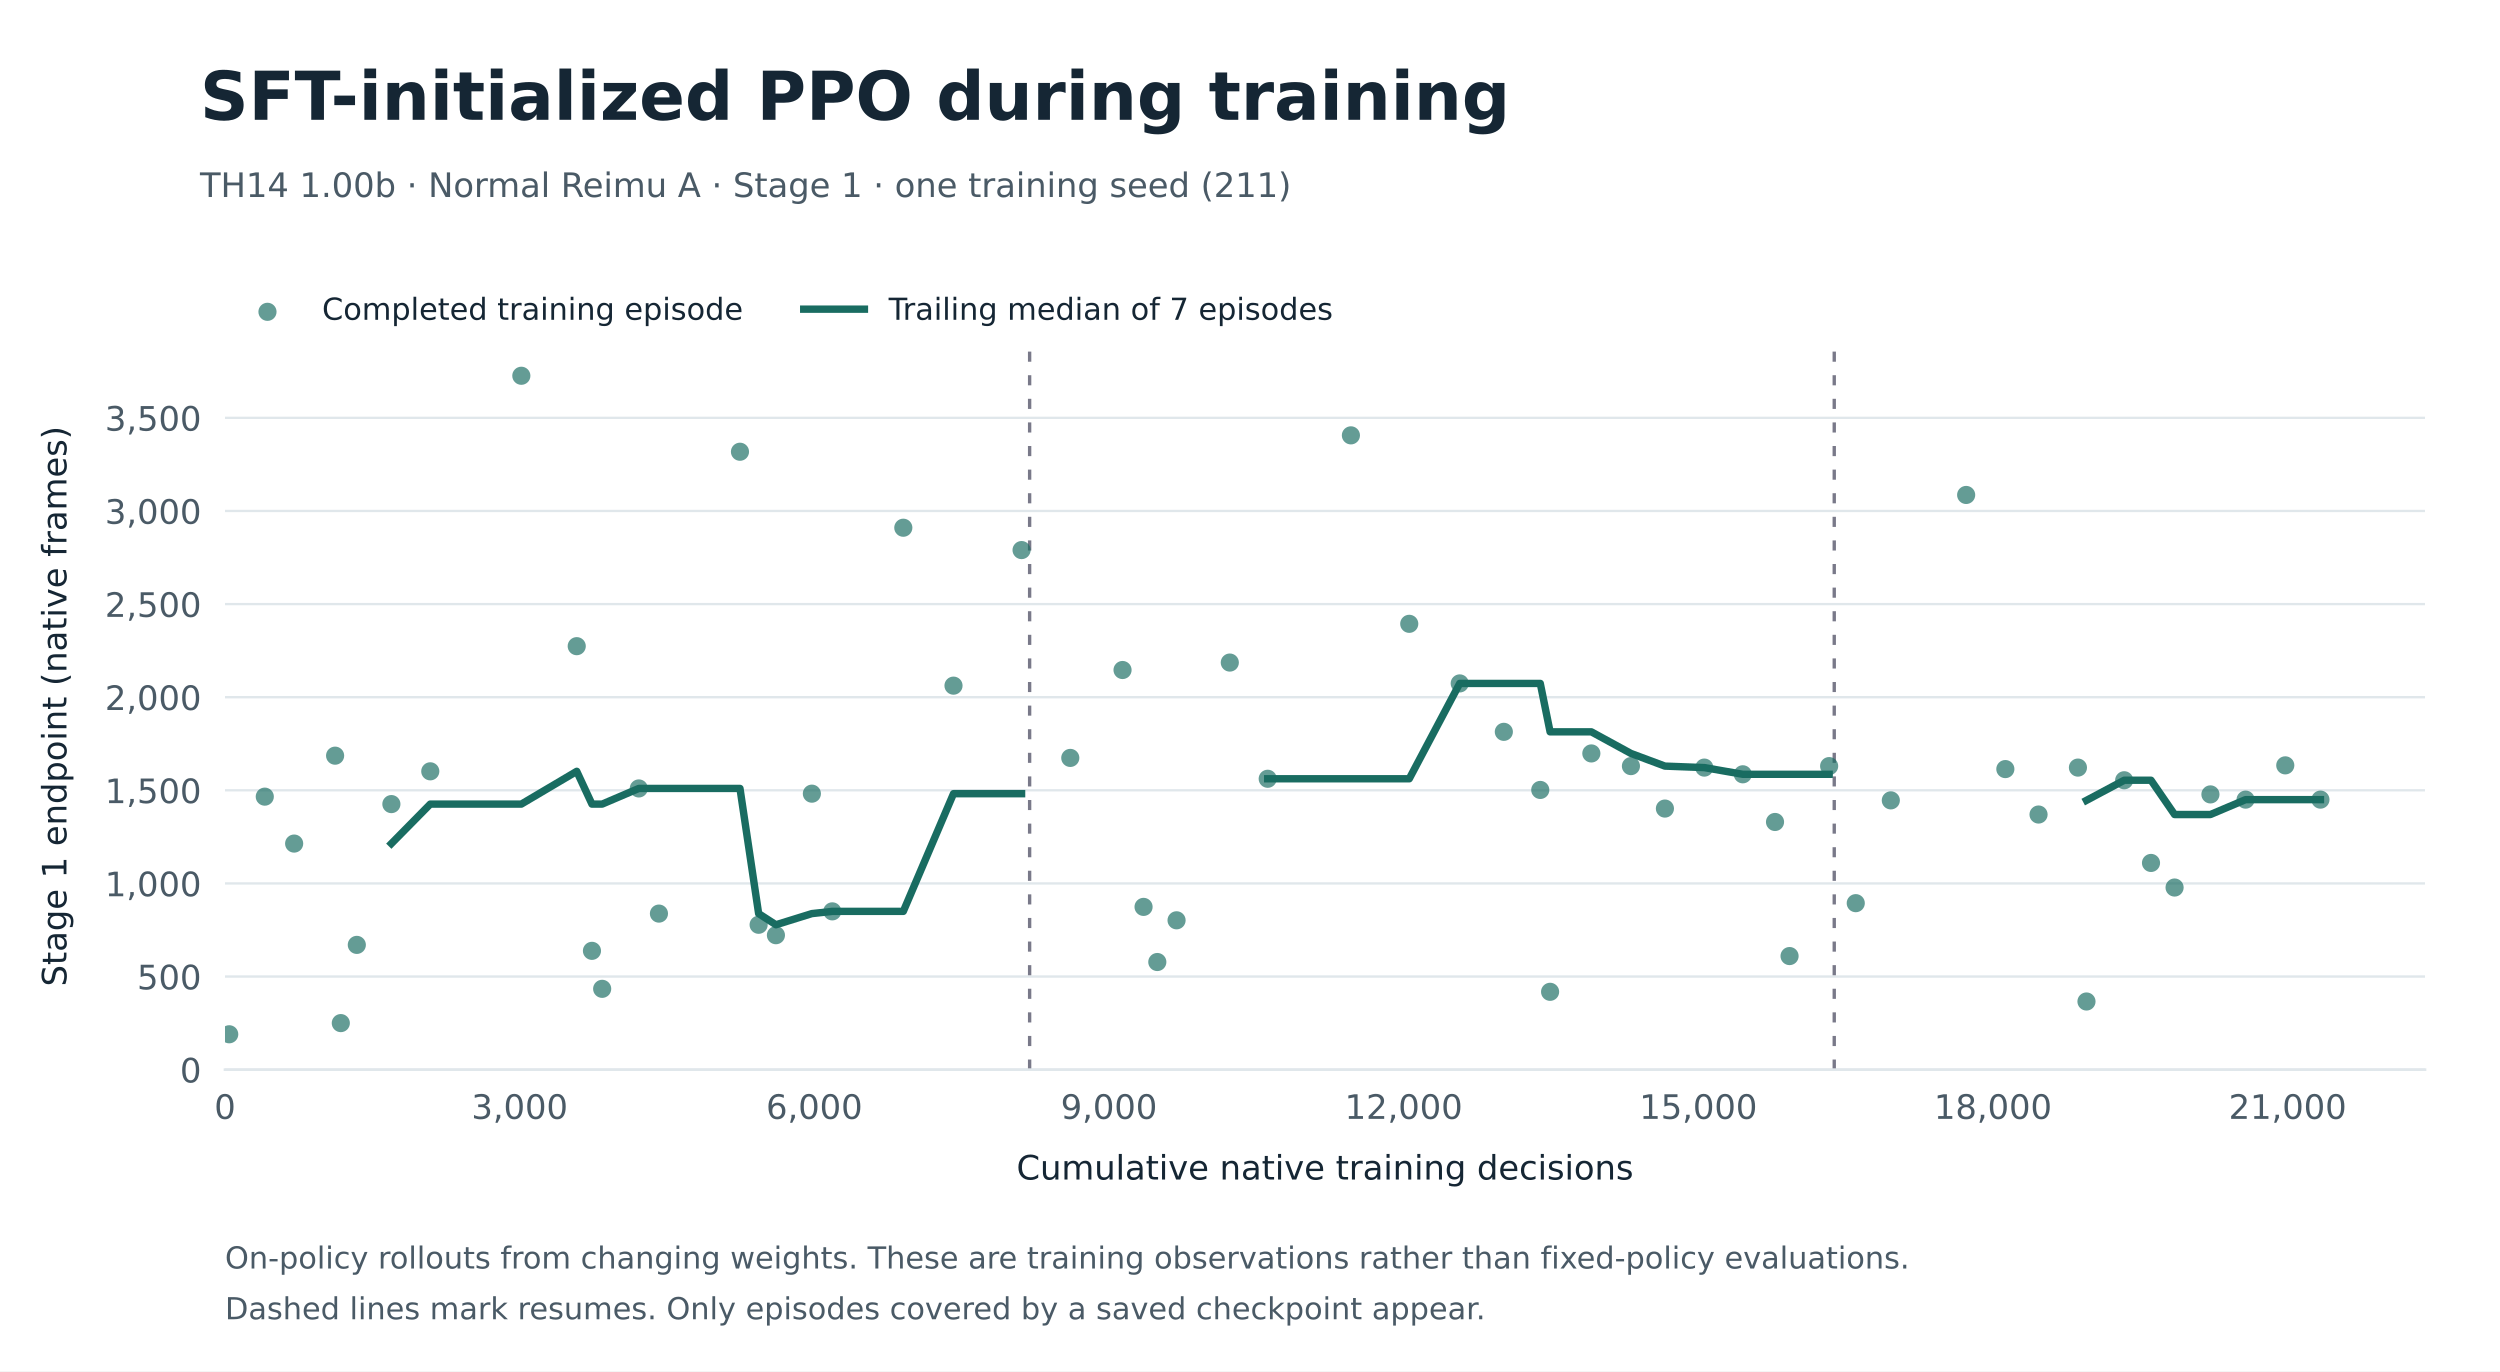
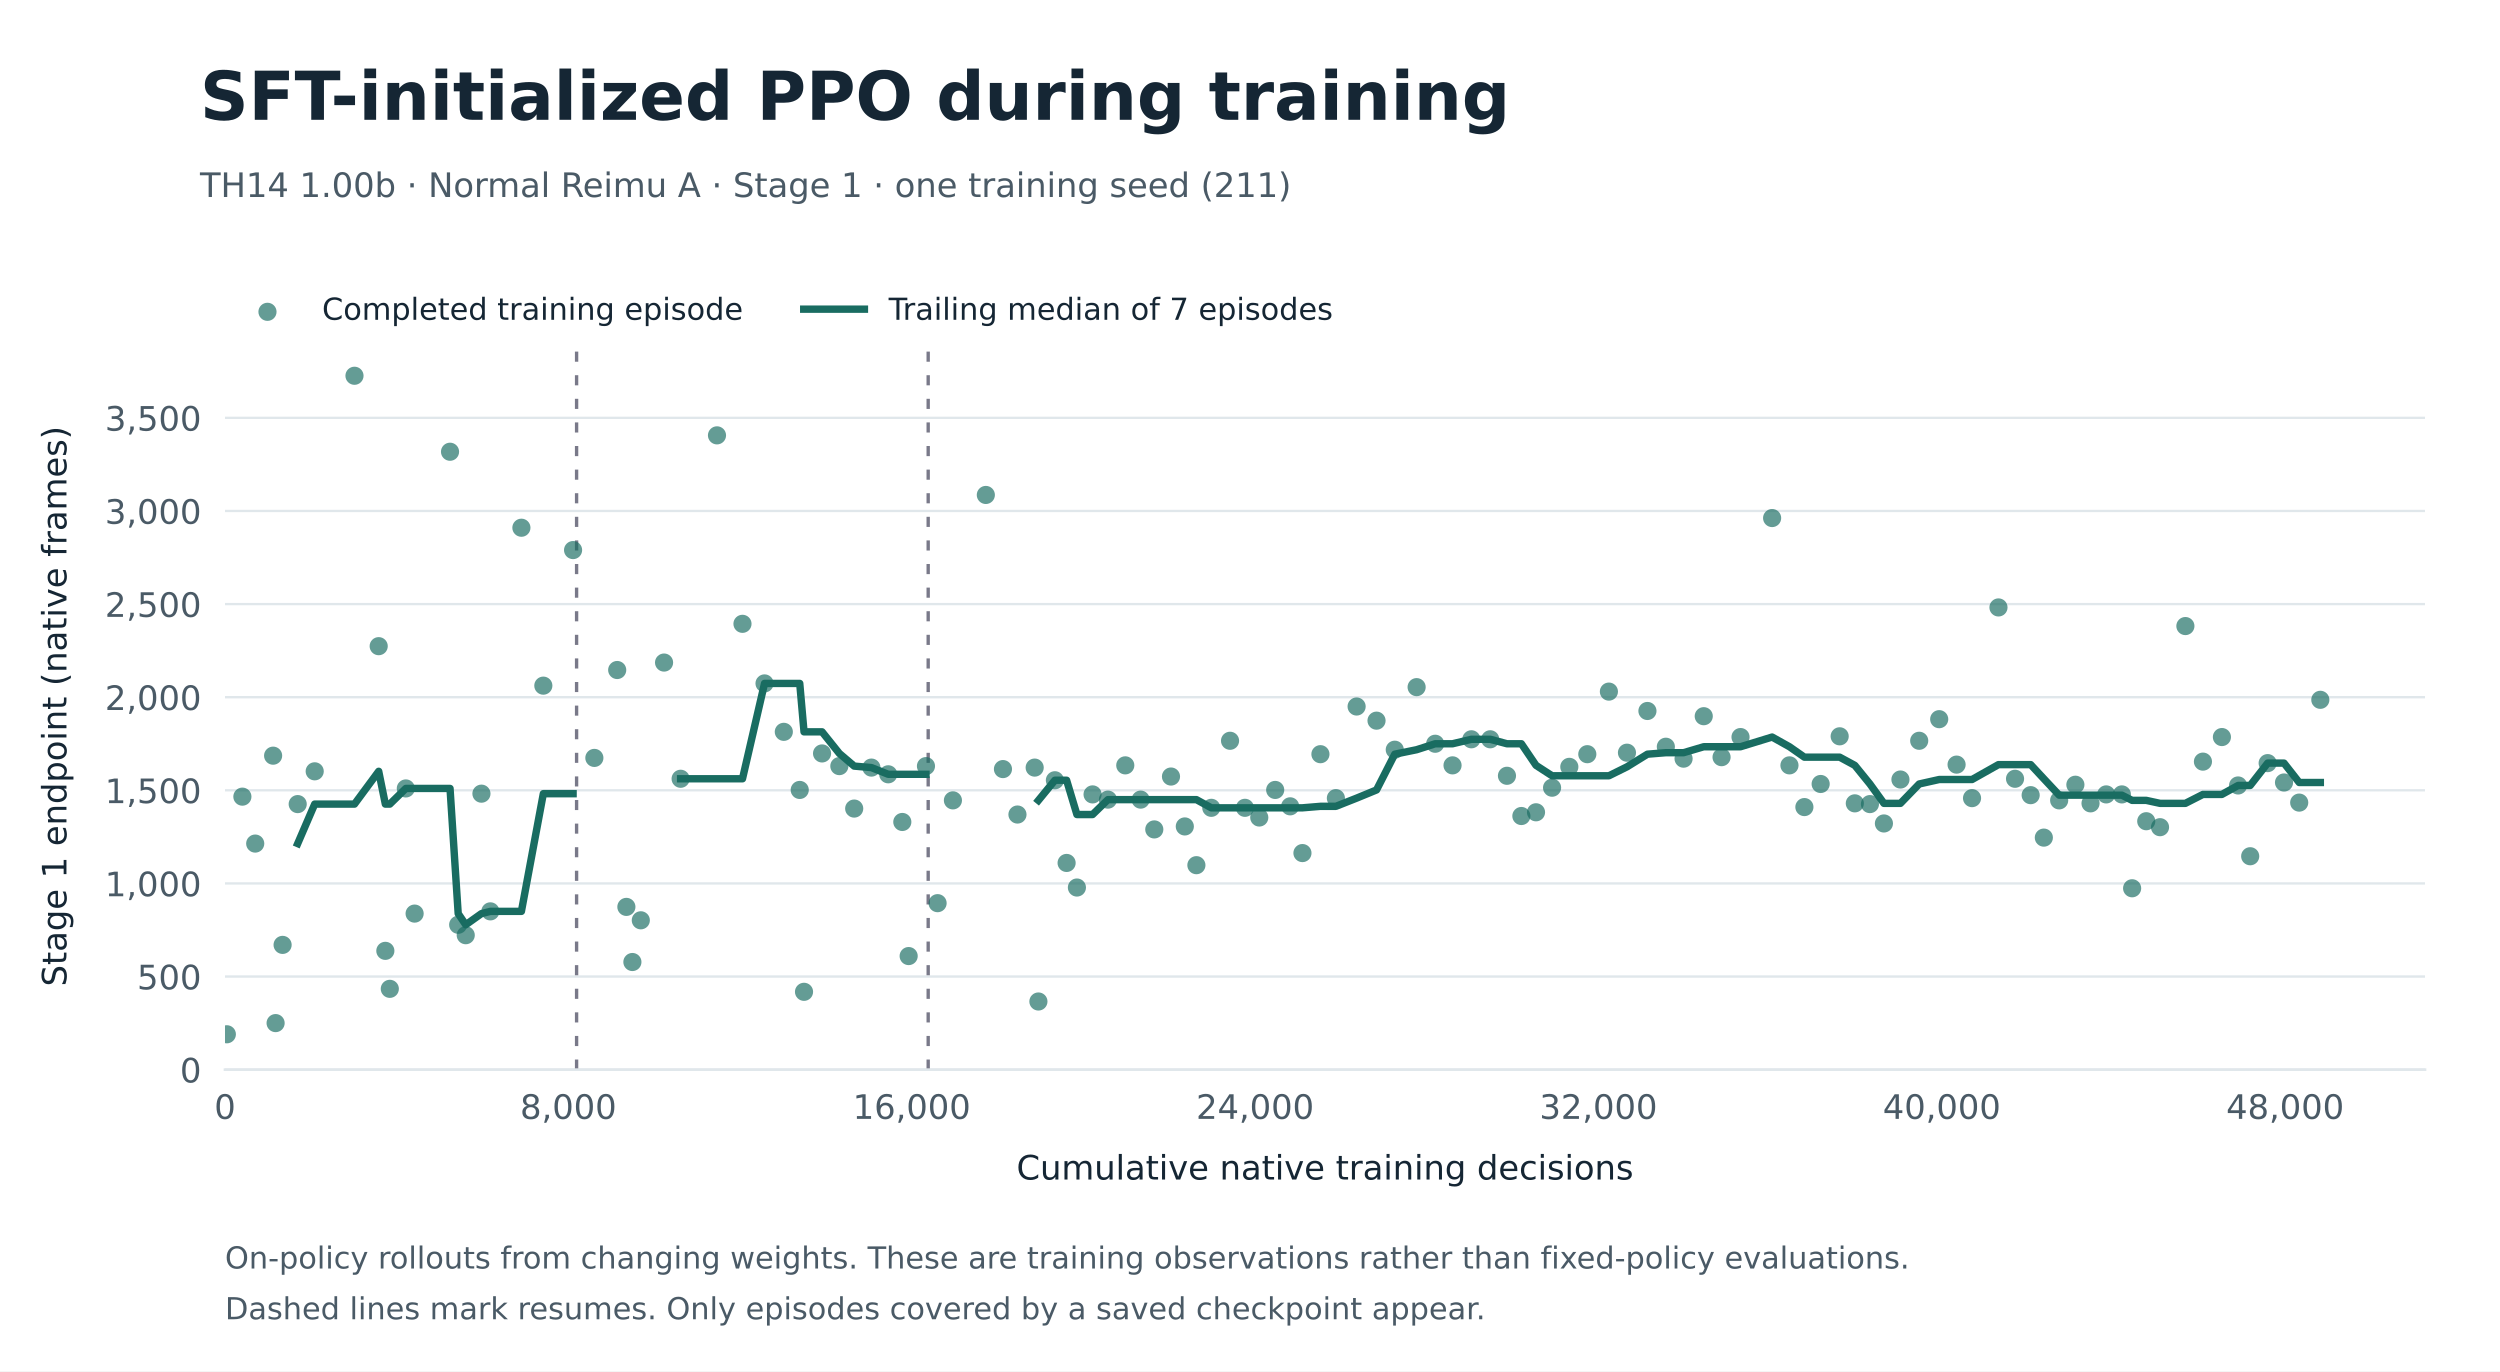
<svg xmlns="http://www.w3.org/2000/svg" xmlns:xlink="http://www.w3.org/1999/xlink" width="741.6pt" height="406.8pt" viewBox="0 0 741.6 406.8" version="1.1">
  <defs>
    <style type="text/css">*{stroke-linejoin: round; stroke-linecap: butt}</style>
  </defs>
  <g id="figure_1">
    <g id="patch_1">
      <path d="M 0 406.8 L 741.6 406.8 L 741.6 0 L 0 0 z " style="fill: #ffffff" />
    </g>
    <g id="axes_1">
      <g id="patch_2">
        <path d="M 66.744 317.304 L 719.352 317.304 L 719.352 101.7 L 66.744 101.7 z " style="fill: #ffffff" />
      </g>
      <g id="matplotlib.axis_1">
        <g id="xtick_1">
          <g id="line2d_1" />
          <g id="text_1">
            <text style="font-size: 10px; font-family: 'DejaVu Sans'; text-anchor: middle; fill: #4a5a66" x="66.744" y="331.902" transform="rotate(-0 66.744 331.9017)">0</text>
          </g>
        </g>
        <g id="xtick_2">
          <g id="line2d_2" />
          <g id="text_2">
-             <text style="font-size: 10px; font-family: 'DejaVu Sans'; text-anchor: middle; fill: #4a5a66" x="154.153" y="331.902" transform="rotate(-0 154.1525 331.9017)">3,000</text>
+             <text style="font-size: 10px; font-family: 'DejaVu Sans'; text-anchor: middle; fill: #4a5a66" x="168.597" y="331.902" transform="rotate(-0 168.5969 331.9017)">8,000</text>
          </g>
        </g>
        <g id="xtick_3">
          <g id="line2d_3" />
          <g id="text_3">
-             <text style="font-size: 10px; font-family: 'DejaVu Sans'; text-anchor: middle; fill: #4a5a66" x="241.561" y="331.902" transform="rotate(-0 241.561 331.9017)">6,000</text>
+             <text style="font-size: 10px; font-family: 'DejaVu Sans'; text-anchor: middle; fill: #4a5a66" x="270.45" y="331.902" transform="rotate(-0 270.4499 331.9017)">16,000</text>
          </g>
        </g>
        <g id="xtick_4">
          <g id="line2d_4" />
          <g id="text_4">
-             <text style="font-size: 10px; font-family: 'DejaVu Sans'; text-anchor: middle; fill: #4a5a66" x="328.97" y="331.902" transform="rotate(-0 328.9695 331.9017)">9,000</text>
+             <text style="font-size: 10px; font-family: 'DejaVu Sans'; text-anchor: middle; fill: #4a5a66" x="372.303" y="331.902" transform="rotate(-0 372.3028 331.9017)">24,000</text>
          </g>
        </g>
        <g id="xtick_5">
          <g id="line2d_5" />
          <g id="text_5">
-             <text style="font-size: 10px; font-family: 'DejaVu Sans'; text-anchor: middle; fill: #4a5a66" x="416.378" y="331.902" transform="rotate(-0 416.3781 331.9017)">12,000</text>
+             <text style="font-size: 10px; font-family: 'DejaVu Sans'; text-anchor: middle; fill: #4a5a66" x="474.156" y="331.902" transform="rotate(-0 474.1557 331.9017)">32,000</text>
          </g>
        </g>
        <g id="xtick_6">
          <g id="line2d_6" />
          <g id="text_6">
-             <text style="font-size: 10px; font-family: 'DejaVu Sans'; text-anchor: middle; fill: #4a5a66" x="503.787" y="331.902" transform="rotate(-0 503.7866 331.9017)">15,000</text>
+             <text style="font-size: 10px; font-family: 'DejaVu Sans'; text-anchor: middle; fill: #4a5a66" x="576.009" y="331.902" transform="rotate(-0 576.0086 331.9017)">40,000</text>
          </g>
        </g>
        <g id="xtick_7">
          <g id="line2d_7" />
          <g id="text_7">
-             <text style="font-size: 10px; font-family: 'DejaVu Sans'; text-anchor: middle; fill: #4a5a66" x="591.195" y="331.902" transform="rotate(-0 591.1951 331.9017)">18,000</text>
-           </g>
-         </g>
-         <g id="xtick_8">
-           <g id="line2d_8" />
-           <g id="text_8">
-             <text style="font-size: 10px; font-family: 'DejaVu Sans'; text-anchor: middle; fill: #4a5a66" x="678.604" y="331.902" transform="rotate(-0 678.6036 331.9017)">21,000</text>
-           </g>
-         </g>
-         <g id="text_9">
+             <text style="font-size: 10px; font-family: 'DejaVu Sans'; text-anchor: middle; fill: #4a5a66" x="677.862" y="331.902" transform="rotate(-0 677.8616 331.9017)">48,000</text>
+           </g>
+         </g>
+         <g id="text_8">
          <text style="font-size: 10px; font-family: 'DejaVu Sans'; text-anchor: middle; fill: #152634" x="393.048" y="349.902" transform="rotate(-0 393.048 349.9024)">Cumulative native training decisions</text>
        </g>
      </g>
      <g id="matplotlib.axis_2">
        <g id="ytick_1">
-           <g id="line2d_9">
+           <g id="line2d_8">
            <path d="M 66.744 317.304 L 719.352 317.304 " clip-path="url(#p556deb9a0c)" style="fill: none; stroke: #e0e7eb; stroke-width: 0.7; stroke-linecap: square" />
          </g>
-           <g id="line2d_10" />
+           <g id="line2d_9" />
+           <g id="text_9">
+             <text style="font-size: 10px; font-family: 'DejaVu Sans'; text-anchor: end; fill: #4a5a66" x="59.744" y="321.103" transform="rotate(-0 59.744 321.1028)">0</text>
+           </g>
+         </g>
+         <g id="ytick_2">
+           <g id="line2d_10">
+             <path d="M 66.744 289.682 L 719.352 289.682 " clip-path="url(#p556deb9a0c)" style="fill: none; stroke: #e0e7eb; stroke-width: 0.7; stroke-linecap: square" />
+           </g>
+           <g id="line2d_11" />
          <g id="text_10">
-             <text style="font-size: 10px; font-family: 'DejaVu Sans'; text-anchor: end; fill: #4a5a66" x="59.744" y="321.103" transform="rotate(-0 59.744 321.1028)">0</text>
-           </g>
-         </g>
-         <g id="ytick_2">
-           <g id="line2d_11">
-             <path d="M 66.744 289.682 L 719.352 289.682 " clip-path="url(#p556deb9a0c)" style="fill: none; stroke: #e0e7eb; stroke-width: 0.7; stroke-linecap: square" />
-           </g>
-           <g id="line2d_12" />
+             <text style="font-size: 10px; font-family: 'DejaVu Sans'; text-anchor: end; fill: #4a5a66" x="59.744" y="293.481" transform="rotate(-0 59.744 293.4811)">500</text>
+           </g>
+         </g>
+         <g id="ytick_3">
+           <g id="line2d_12">
+             <path d="M 66.744 262.061 L 719.352 262.061 " clip-path="url(#p556deb9a0c)" style="fill: none; stroke: #e0e7eb; stroke-width: 0.7; stroke-linecap: square" />
+           </g>
+           <g id="line2d_13" />
          <g id="text_11">
-             <text style="font-size: 10px; font-family: 'DejaVu Sans'; text-anchor: end; fill: #4a5a66" x="59.744" y="293.481" transform="rotate(-0 59.744 293.4811)">500</text>
-           </g>
-         </g>
-         <g id="ytick_3">
-           <g id="line2d_13">
-             <path d="M 66.744 262.061 L 719.352 262.061 " clip-path="url(#p556deb9a0c)" style="fill: none; stroke: #e0e7eb; stroke-width: 0.7; stroke-linecap: square" />
-           </g>
-           <g id="line2d_14" />
+             <text style="font-size: 10px; font-family: 'DejaVu Sans'; text-anchor: end; fill: #4a5a66" x="59.744" y="265.859" transform="rotate(-0 59.744 265.8594)">1,000</text>
+           </g>
+         </g>
+         <g id="ytick_4">
+           <g id="line2d_14">
+             <path d="M 66.744 234.439 L 719.352 234.439 " clip-path="url(#p556deb9a0c)" style="fill: none; stroke: #e0e7eb; stroke-width: 0.7; stroke-linecap: square" />
+           </g>
+           <g id="line2d_15" />
          <g id="text_12">
-             <text style="font-size: 10px; font-family: 'DejaVu Sans'; text-anchor: end; fill: #4a5a66" x="59.744" y="265.859" transform="rotate(-0 59.744 265.8594)">1,000</text>
-           </g>
-         </g>
-         <g id="ytick_4">
-           <g id="line2d_15">
-             <path d="M 66.744 234.439 L 719.352 234.439 " clip-path="url(#p556deb9a0c)" style="fill: none; stroke: #e0e7eb; stroke-width: 0.7; stroke-linecap: square" />
-           </g>
-           <g id="line2d_16" />
+             <text style="font-size: 10px; font-family: 'DejaVu Sans'; text-anchor: end; fill: #4a5a66" x="59.744" y="238.238" transform="rotate(-0 59.744 238.2377)">1,500</text>
+           </g>
+         </g>
+         <g id="ytick_5">
+           <g id="line2d_16">
+             <path d="M 66.744 206.817 L 719.352 206.817 " clip-path="url(#p556deb9a0c)" style="fill: none; stroke: #e0e7eb; stroke-width: 0.7; stroke-linecap: square" />
+           </g>
+           <g id="line2d_17" />
          <g id="text_13">
-             <text style="font-size: 10px; font-family: 'DejaVu Sans'; text-anchor: end; fill: #4a5a66" x="59.744" y="238.238" transform="rotate(-0 59.744 238.2377)">1,500</text>
-           </g>
-         </g>
-         <g id="ytick_5">
-           <g id="line2d_17">
-             <path d="M 66.744 206.817 L 719.352 206.817 " clip-path="url(#p556deb9a0c)" style="fill: none; stroke: #e0e7eb; stroke-width: 0.7; stroke-linecap: square" />
-           </g>
-           <g id="line2d_18" />
+             <text style="font-size: 10px; font-family: 'DejaVu Sans'; text-anchor: end; fill: #4a5a66" x="59.744" y="210.616" transform="rotate(-0 59.744 210.616)">2,000</text>
+           </g>
+         </g>
+         <g id="ytick_6">
+           <g id="line2d_18">
+             <path d="M 66.744 179.195 L 719.352 179.195 " clip-path="url(#p556deb9a0c)" style="fill: none; stroke: #e0e7eb; stroke-width: 0.7; stroke-linecap: square" />
+           </g>
+           <g id="line2d_19" />
          <g id="text_14">
-             <text style="font-size: 10px; font-family: 'DejaVu Sans'; text-anchor: end; fill: #4a5a66" x="59.744" y="210.616" transform="rotate(-0 59.744 210.616)">2,000</text>
-           </g>
-         </g>
-         <g id="ytick_6">
-           <g id="line2d_19">
-             <path d="M 66.744 179.195 L 719.352 179.195 " clip-path="url(#p556deb9a0c)" style="fill: none; stroke: #e0e7eb; stroke-width: 0.7; stroke-linecap: square" />
-           </g>
-           <g id="line2d_20" />
+             <text style="font-size: 10px; font-family: 'DejaVu Sans'; text-anchor: end; fill: #4a5a66" x="59.744" y="182.994" transform="rotate(-0 59.744 182.9943)">2,500</text>
+           </g>
+         </g>
+         <g id="ytick_7">
+           <g id="line2d_20">
+             <path d="M 66.744 151.574 L 719.352 151.574 " clip-path="url(#p556deb9a0c)" style="fill: none; stroke: #e0e7eb; stroke-width: 0.7; stroke-linecap: square" />
+           </g>
+           <g id="line2d_21" />
          <g id="text_15">
-             <text style="font-size: 10px; font-family: 'DejaVu Sans'; text-anchor: end; fill: #4a5a66" x="59.744" y="182.994" transform="rotate(-0 59.744 182.9943)">2,500</text>
-           </g>
-         </g>
-         <g id="ytick_7">
-           <g id="line2d_21">
-             <path d="M 66.744 151.574 L 719.352 151.574 " clip-path="url(#p556deb9a0c)" style="fill: none; stroke: #e0e7eb; stroke-width: 0.7; stroke-linecap: square" />
-           </g>
-           <g id="line2d_22" />
+             <text style="font-size: 10px; font-family: 'DejaVu Sans'; text-anchor: end; fill: #4a5a66" x="59.744" y="155.373" transform="rotate(-0 59.744 155.3726)">3,000</text>
+           </g>
+         </g>
+         <g id="ytick_8">
+           <g id="line2d_22">
+             <path d="M 66.744 123.952 L 719.352 123.952 " clip-path="url(#p556deb9a0c)" style="fill: none; stroke: #e0e7eb; stroke-width: 0.7; stroke-linecap: square" />
+           </g>
+           <g id="line2d_23" />
          <g id="text_16">
-             <text style="font-size: 10px; font-family: 'DejaVu Sans'; text-anchor: end; fill: #4a5a66" x="59.744" y="155.373" transform="rotate(-0 59.744 155.3726)">3,000</text>
-           </g>
-         </g>
-         <g id="ytick_8">
-           <g id="line2d_23">
-             <path d="M 66.744 123.952 L 719.352 123.952 " clip-path="url(#p556deb9a0c)" style="fill: none; stroke: #e0e7eb; stroke-width: 0.7; stroke-linecap: square" />
-           </g>
-           <g id="line2d_24" />
-           <g id="text_17">
            <text style="font-size: 10px; font-family: 'DejaVu Sans'; text-anchor: end; fill: #4a5a66" x="59.744" y="127.751" transform="rotate(-0 59.744 127.7509)">3,500</text>
          </g>
        </g>
-         <g id="text_18">
+         <g id="text_17">
          <text style="font-size: 10px; font-family: 'DejaVu Sans'; text-anchor: middle; fill: #152634" x="19.714" y="209.502" transform="rotate(-90 19.71353 209.502)">Stage 1 endpoint (native frames)</text>
        </g>
      </g>
+       <g id="line2d_24">
+         <path d="M 171.041 317.304 L 171.041 101.7 " clip-path="url(#p556deb9a0c)" style="fill: none; stroke-dasharray: 3,4; stroke-dashoffset: 0; stroke: #797989" />
+       </g>
      <g id="line2d_25">
-         <path d="M 305.428 317.304 L 305.428 101.7 " clip-path="url(#p556deb9a0c)" style="fill: none; stroke-dasharray: 3,4; stroke-dashoffset: 0; stroke: #797989" />
-       </g>
-       <g id="line2d_26">
-         <path d="M 544.111 317.304 L 544.111 101.7 " clip-path="url(#p556deb9a0c)" style="fill: none; stroke-dasharray: 3,4; stroke-dashoffset: 0; stroke: #797989" />
+         <path d="M 275.339 317.304 L 275.339 101.7 " clip-path="url(#p556deb9a0c)" style="fill: none; stroke-dasharray: 3,4; stroke-dashoffset: 0; stroke: #797989" />
      </g>
      <g id="patch_3">
        <path d="M 66.744 317.304 L 719.352 317.304 " style="fill: none; stroke: #e0e7eb; stroke-width: 0.8; stroke-linejoin: miter; stroke-linecap: square" />
      </g>
      <g id="PathCollection_1">
        <defs>
          <path id="md332a375e0" d="M 0 2.693 C 0.714 2.693 1.399 2.409 1.904 1.904 C 2.409 1.399 2.693 0.714 2.693 0 C 2.693 -0.714 2.409 -1.399 1.904 -1.904 C 1.399 -2.409 0.714 -2.693 0 -2.693 C -0.714 -2.693 -1.399 -2.409 -1.904 -1.904 C -2.409 -1.399 -2.693 -0.714 -2.693 0 C -2.693 0.714 -2.409 1.399 -1.904 1.904 C -1.399 2.409 -0.714 2.693 0 2.693 z " />
        </defs>
        <g clip-path="url(#p556deb9a0c)">
-           <use xlink:href="#md332a375e0" x="67.997" y="306.808" style="fill: #196c61; fill-opacity: 0.67" />
-           <use xlink:href="#md332a375e0" x="78.544" y="236.317" style="fill: #196c61; fill-opacity: 0.67" />
-           <use xlink:href="#md332a375e0" x="87.256" y="250.238" style="fill: #196c61; fill-opacity: 0.67" />
-           <use xlink:href="#md332a375e0" x="99.406" y="224.164" style="fill: #196c61; fill-opacity: 0.67" />
-           <use xlink:href="#md332a375e0" x="101.096" y="303.493" style="fill: #196c61; fill-opacity: 0.67" />
-           <use xlink:href="#md332a375e0" x="105.845" y="280.291" style="fill: #196c61; fill-opacity: 0.67" />
-           <use xlink:href="#md332a375e0" x="116.101" y="238.527" style="fill: #196c61; fill-opacity: 0.67" />
-           <use xlink:href="#md332a375e0" x="127.639" y="228.804" style="fill: #196c61; fill-opacity: 0.67" />
-           <use xlink:href="#md332a375e0" x="154.648" y="111.467" style="fill: #196c61; fill-opacity: 0.67" />
-           <use xlink:href="#md332a375e0" x="171.081" y="191.68" style="fill: #196c61; fill-opacity: 0.67" />
-           <use xlink:href="#md332a375e0" x="175.597" y="282.059" style="fill: #196c61; fill-opacity: 0.67" />
-           <use xlink:href="#md332a375e0" x="178.627" y="293.328" style="fill: #196c61; fill-opacity: 0.67" />
-           <use xlink:href="#md332a375e0" x="189.495" y="233.886" style="fill: #196c61; fill-opacity: 0.67" />
-           <use xlink:href="#md332a375e0" x="195.468" y="271.01" style="fill: #196c61; fill-opacity: 0.67" />
-           <use xlink:href="#md332a375e0" x="219.505" y="134.006" style="fill: #196c61; fill-opacity: 0.67" />
-           <use xlink:href="#md332a375e0" x="225.041" y="274.325" style="fill: #196c61; fill-opacity: 0.67" />
-           <use xlink:href="#md332a375e0" x="230.169" y="277.418" style="fill: #196c61; fill-opacity: 0.67" />
-           <use xlink:href="#md332a375e0" x="240.833" y="235.433" style="fill: #196c61; fill-opacity: 0.67" />
-           <use xlink:href="#md332a375e0" x="246.893" y="270.347" style="fill: #196c61; fill-opacity: 0.67" />
-           <use xlink:href="#md332a375e0" x="267.958" y="156.546" style="fill: #196c61; fill-opacity: 0.67" />
-           <use xlink:href="#md332a375e0" x="282.847" y="203.392" style="fill: #196c61; fill-opacity: 0.67" />
-           <use xlink:href="#md332a375e0" x="303.038" y="163.175" style="fill: #196c61; fill-opacity: 0.67" />
+           <use xlink:href="#md332a375e0" x="67.291" y="306.808" style="fill: #196c61; fill-opacity: 0.67" />
+           <use xlink:href="#md332a375e0" x="71.9" y="236.317" style="fill: #196c61; fill-opacity: 0.67" />
+           <use xlink:href="#md332a375e0" x="75.707" y="250.238" style="fill: #196c61; fill-opacity: 0.67" />
+           <use xlink:href="#md332a375e0" x="81.016" y="224.164" style="fill: #196c61; fill-opacity: 0.67" />
+           <use xlink:href="#md332a375e0" x="81.755" y="303.493" style="fill: #196c61; fill-opacity: 0.67" />
+           <use xlink:href="#md332a375e0" x="83.83" y="280.291" style="fill: #196c61; fill-opacity: 0.67" />
+           <use xlink:href="#md332a375e0" x="88.311" y="238.527" style="fill: #196c61; fill-opacity: 0.67" />
+           <use xlink:href="#md332a375e0" x="93.353" y="228.804" style="fill: #196c61; fill-opacity: 0.67" />
+           <use xlink:href="#md332a375e0" x="105.155" y="111.467" style="fill: #196c61; fill-opacity: 0.67" />
+           <use xlink:href="#md332a375e0" x="112.336" y="191.68" style="fill: #196c61; fill-opacity: 0.67" />
+           <use xlink:href="#md332a375e0" x="114.309" y="282.059" style="fill: #196c61; fill-opacity: 0.67" />
+           <use xlink:href="#md332a375e0" x="115.633" y="293.328" style="fill: #196c61; fill-opacity: 0.67" />
+           <use xlink:href="#md332a375e0" x="120.382" y="233.886" style="fill: #196c61; fill-opacity: 0.67" />
+           <use xlink:href="#md332a375e0" x="122.992" y="271.01" style="fill: #196c61; fill-opacity: 0.67" />
+           <use xlink:href="#md332a375e0" x="133.496" y="134.006" style="fill: #196c61; fill-opacity: 0.67" />
+           <use xlink:href="#md332a375e0" x="135.915" y="274.325" style="fill: #196c61; fill-opacity: 0.67" />
+           <use xlink:href="#md332a375e0" x="138.156" y="277.418" style="fill: #196c61; fill-opacity: 0.67" />
+           <use xlink:href="#md332a375e0" x="142.815" y="235.433" style="fill: #196c61; fill-opacity: 0.67" />
+           <use xlink:href="#md332a375e0" x="145.464" y="270.347" style="fill: #196c61; fill-opacity: 0.67" />
+           <use xlink:href="#md332a375e0" x="154.669" y="156.546" style="fill: #196c61; fill-opacity: 0.67" />
+           <use xlink:href="#md332a375e0" x="161.174" y="203.392" style="fill: #196c61; fill-opacity: 0.67" />
+           <use xlink:href="#md332a375e0" x="169.997" y="163.175" style="fill: #196c61; fill-opacity: 0.67" />
        </g>
      </g>
      <g id="PathCollection_2">
        <g clip-path="url(#p556deb9a0c)">
-           <use xlink:href="#md332a375e0" x="317.49" y="224.827" style="fill: #196c61; fill-opacity: 0.67" />
-           <use xlink:href="#md332a375e0" x="332.99" y="198.752" style="fill: #196c61; fill-opacity: 0.67" />
-           <use xlink:href="#md332a375e0" x="339.225" y="269.021" style="fill: #196c61; fill-opacity: 0.67" />
-           <use xlink:href="#md332a375e0" x="343.305" y="285.373" style="fill: #196c61; fill-opacity: 0.67" />
-           <use xlink:href="#md332a375e0" x="349.015" y="272.999" style="fill: #196c61; fill-opacity: 0.67" />
-           <use xlink:href="#md332a375e0" x="364.807" y="196.542" style="fill: #196c61; fill-opacity: 0.67" />
-           <use xlink:href="#md332a375e0" x="376.054" y="231.014" style="fill: #196c61; fill-opacity: 0.67" />
-           <use xlink:href="#md332a375e0" x="400.732" y="129.145" style="fill: #196c61; fill-opacity: 0.67" />
-           <use xlink:href="#md332a375e0" x="418.039" y="185.051" style="fill: #196c61; fill-opacity: 0.67" />
-           <use xlink:href="#md332a375e0" x="433.015" y="202.729" style="fill: #196c61; fill-opacity: 0.67" />
-           <use xlink:href="#md332a375e0" x="446.097" y="217.092" style="fill: #196c61; fill-opacity: 0.67" />
-           <use xlink:href="#md332a375e0" x="456.906" y="234.328" style="fill: #196c61; fill-opacity: 0.67" />
-           <use xlink:href="#md332a375e0" x="459.82" y="294.212" style="fill: #196c61; fill-opacity: 0.67" />
-           <use xlink:href="#md332a375e0" x="472.057" y="223.501" style="fill: #196c61; fill-opacity: 0.67" />
-           <use xlink:href="#md332a375e0" x="483.799" y="227.257" style="fill: #196c61; fill-opacity: 0.67" />
-           <use xlink:href="#md332a375e0" x="493.88" y="239.853" style="fill: #196c61; fill-opacity: 0.67" />
-           <use xlink:href="#md332a375e0" x="505.564" y="227.699" style="fill: #196c61; fill-opacity: 0.67" />
-           <use xlink:href="#md332a375e0" x="516.985" y="229.688" style="fill: #196c61; fill-opacity: 0.67" />
-           <use xlink:href="#md332a375e0" x="526.542" y="243.83" style="fill: #196c61; fill-opacity: 0.67" />
-           <use xlink:href="#md332a375e0" x="530.854" y="283.606" style="fill: #196c61; fill-opacity: 0.67" />
-           <use xlink:href="#md332a375e0" x="542.596" y="227.257" style="fill: #196c61; fill-opacity: 0.67" />
+           <use xlink:href="#md332a375e0" x="176.312" y="224.827" style="fill: #196c61; fill-opacity: 0.67" />
+           <use xlink:href="#md332a375e0" x="183.086" y="198.752" style="fill: #196c61; fill-opacity: 0.67" />
+           <use xlink:href="#md332a375e0" x="185.81" y="269.021" style="fill: #196c61; fill-opacity: 0.67" />
+           <use xlink:href="#md332a375e0" x="187.593" y="285.373" style="fill: #196c61; fill-opacity: 0.67" />
+           <use xlink:href="#md332a375e0" x="190.088" y="272.999" style="fill: #196c61; fill-opacity: 0.67" />
+           <use xlink:href="#md332a375e0" x="196.988" y="196.542" style="fill: #196c61; fill-opacity: 0.67" />
+           <use xlink:href="#md332a375e0" x="201.903" y="231.014" style="fill: #196c61; fill-opacity: 0.67" />
+           <use xlink:href="#md332a375e0" x="212.687" y="129.145" style="fill: #196c61; fill-opacity: 0.67" />
+           <use xlink:href="#md332a375e0" x="220.249" y="185.051" style="fill: #196c61; fill-opacity: 0.67" />
+           <use xlink:href="#md332a375e0" x="226.793" y="202.729" style="fill: #196c61; fill-opacity: 0.67" />
+           <use xlink:href="#md332a375e0" x="232.51" y="217.092" style="fill: #196c61; fill-opacity: 0.67" />
+           <use xlink:href="#md332a375e0" x="237.233" y="234.328" style="fill: #196c61; fill-opacity: 0.67" />
+           <use xlink:href="#md332a375e0" x="238.506" y="294.212" style="fill: #196c61; fill-opacity: 0.67" />
+           <use xlink:href="#md332a375e0" x="243.854" y="223.501" style="fill: #196c61; fill-opacity: 0.67" />
+           <use xlink:href="#md332a375e0" x="248.984" y="227.257" style="fill: #196c61; fill-opacity: 0.67" />
+           <use xlink:href="#md332a375e0" x="253.389" y="239.853" style="fill: #196c61; fill-opacity: 0.67" />
+           <use xlink:href="#md332a375e0" x="258.495" y="227.699" style="fill: #196c61; fill-opacity: 0.67" />
+           <use xlink:href="#md332a375e0" x="263.486" y="229.688" style="fill: #196c61; fill-opacity: 0.67" />
+           <use xlink:href="#md332a375e0" x="267.662" y="243.83" style="fill: #196c61; fill-opacity: 0.67" />
+           <use xlink:href="#md332a375e0" x="269.546" y="283.606" style="fill: #196c61; fill-opacity: 0.67" />
+           <use xlink:href="#md332a375e0" x="274.677" y="227.257" style="fill: #196c61; fill-opacity: 0.67" />
        </g>
      </g>
      <g id="PathCollection_3">
        <g clip-path="url(#p556deb9a0c)">
-           <use xlink:href="#md332a375e0" x="550.492" y="267.916" style="fill: #196c61; fill-opacity: 0.67" />
-           <use xlink:href="#md332a375e0" x="560.893" y="237.422" style="fill: #196c61; fill-opacity: 0.67" />
-           <use xlink:href="#md332a375e0" x="583.241" y="146.823" style="fill: #196c61; fill-opacity: 0.67" />
-           <use xlink:href="#md332a375e0" x="594.866" y="228.141" style="fill: #196c61; fill-opacity: 0.67" />
-           <use xlink:href="#md332a375e0" x="604.714" y="241.621" style="fill: #196c61; fill-opacity: 0.67" />
-           <use xlink:href="#md332a375e0" x="616.398" y="227.699" style="fill: #196c61; fill-opacity: 0.67" />
-           <use xlink:href="#md332a375e0" x="618.933" y="297.085" style="fill: #196c61; fill-opacity: 0.67" />
-           <use xlink:href="#md332a375e0" x="630.121" y="231.456" style="fill: #196c61; fill-opacity: 0.67" />
-           <use xlink:href="#md332a375e0" x="638.075" y="255.984" style="fill: #196c61; fill-opacity: 0.67" />
-           <use xlink:href="#md332a375e0" x="645.068" y="263.276" style="fill: #196c61; fill-opacity: 0.67" />
-           <use xlink:href="#md332a375e0" x="655.703" y="235.654" style="fill: #196c61; fill-opacity: 0.67" />
-           <use xlink:href="#md332a375e0" x="666.133" y="237.201" style="fill: #196c61; fill-opacity: 0.67" />
-           <use xlink:href="#md332a375e0" x="677.904" y="227.036" style="fill: #196c61; fill-opacity: 0.67" />
-           <use xlink:href="#md332a375e0" x="688.335" y="237.201" style="fill: #196c61; fill-opacity: 0.67" />
-         </g>
+           <use xlink:href="#md332a375e0" x="278.127" y="267.916" style="fill: #196c61; fill-opacity: 0.67" />
+           <use xlink:href="#md332a375e0" x="282.672" y="237.422" style="fill: #196c61; fill-opacity: 0.67" />
+           <use xlink:href="#md332a375e0" x="292.437" y="146.823" style="fill: #196c61; fill-opacity: 0.67" />
+           <use xlink:href="#md332a375e0" x="297.517" y="228.141" style="fill: #196c61; fill-opacity: 0.67" />
+           <use xlink:href="#md332a375e0" x="301.821" y="241.621" style="fill: #196c61; fill-opacity: 0.67" />
+           <use xlink:href="#md332a375e0" x="306.926" y="227.699" style="fill: #196c61; fill-opacity: 0.67" />
+           <use xlink:href="#md332a375e0" x="308.034" y="297.085" style="fill: #196c61; fill-opacity: 0.67" />
+           <use xlink:href="#md332a375e0" x="312.923" y="231.456" style="fill: #196c61; fill-opacity: 0.67" />
+           <use xlink:href="#md332a375e0" x="316.398" y="255.984" style="fill: #196c61; fill-opacity: 0.67" />
+           <use xlink:href="#md332a375e0" x="319.454" y="263.276" style="fill: #196c61; fill-opacity: 0.67" />
+           <use xlink:href="#md332a375e0" x="324.101" y="235.654" style="fill: #196c61; fill-opacity: 0.67" />
+           <use xlink:href="#md332a375e0" x="328.659" y="237.201" style="fill: #196c61; fill-opacity: 0.67" />
+           <use xlink:href="#md332a375e0" x="333.802" y="227.036" style="fill: #196c61; fill-opacity: 0.67" />
+           <use xlink:href="#md332a375e0" x="338.36" y="237.201" style="fill: #196c61; fill-opacity: 0.67" />
+           <use xlink:href="#md332a375e0" x="342.409" y="246.04" style="fill: #196c61; fill-opacity: 0.67" />
+           <use xlink:href="#md332a375e0" x="347.362" y="230.351" style="fill: #196c61; fill-opacity: 0.67" />
+           <use xlink:href="#md332a375e0" x="351.461" y="245.156" style="fill: #196c61; fill-opacity: 0.67" />
+           <use xlink:href="#md332a375e0" x="354.899" y="256.647" style="fill: #196c61; fill-opacity: 0.67" />
+           <use xlink:href="#md332a375e0" x="359.317" y="239.632" style="fill: #196c61; fill-opacity: 0.67" />
+           <use xlink:href="#md332a375e0" x="364.88" y="219.744" style="fill: #196c61; fill-opacity: 0.67" />
+           <use xlink:href="#md332a375e0" x="369.298" y="239.632" style="fill: #196c61; fill-opacity: 0.67" />
+           <use xlink:href="#md332a375e0" x="373.55" y="242.504" style="fill: #196c61; fill-opacity: 0.67" />
+           <use xlink:href="#md332a375e0" x="378.274" y="234.328" style="fill: #196c61; fill-opacity: 0.67" />
+           <use xlink:href="#md332a375e0" x="382.717" y="239.19" style="fill: #196c61; fill-opacity: 0.67" />
+           <use xlink:href="#md332a375e0" x="386.358" y="253.056" style="fill: #196c61; fill-opacity: 0.67" />
+           <use xlink:href="#md332a375e0" x="391.693" y="223.722" style="fill: #196c61; fill-opacity: 0.67" />
+           <use xlink:href="#md332a375e0" x="396.276" y="236.759" style="fill: #196c61; fill-opacity: 0.67" />
+           <use xlink:href="#md332a375e0" x="402.426" y="209.579" style="fill: #196c61; fill-opacity: 0.67" />
+           <use xlink:href="#md332a375e0" x="408.333" y="213.778" style="fill: #196c61; fill-opacity: 0.67" />
+           <use xlink:href="#md332a375e0" x="413.744" y="222.396" style="fill: #196c61; fill-opacity: 0.67" />
+           <use xlink:href="#md332a375e0" x="420.225" y="203.834" style="fill: #196c61; fill-opacity: 0.67" />
+           <use xlink:href="#md332a375e0" x="425.737" y="220.628" style="fill: #196c61; fill-opacity: 0.67" />
+           <use xlink:href="#md332a375e0" x="430.881" y="227.036" style="fill: #196c61; fill-opacity: 0.67" />
+           <use xlink:href="#md332a375e0" x="436.47" y="219.302" style="fill: #196c61; fill-opacity: 0.67" />
+           <use xlink:href="#md332a375e0" x="442.059" y="219.302" style="fill: #196c61; fill-opacity: 0.67" />
+           <use xlink:href="#md332a375e0" x="447.025" y="230.13" style="fill: #196c61; fill-opacity: 0.67" />
+           <use xlink:href="#md332a375e0" x="451.302" y="242.062" style="fill: #196c61; fill-opacity: 0.67" />
+           <use xlink:href="#md332a375e0" x="455.644" y="240.958" style="fill: #196c61; fill-opacity: 0.67" />
+           <use xlink:href="#md332a375e0" x="460.406" y="233.665" style="fill: #196c61; fill-opacity: 0.67" />
+           <use xlink:href="#md332a375e0" x="465.524" y="227.478" style="fill: #196c61; fill-opacity: 0.67" />
+           <use xlink:href="#md332a375e0" x="470.858" y="223.722" style="fill: #196c61; fill-opacity: 0.67" />
+           <use xlink:href="#md332a375e0" x="477.262" y="205.16" style="fill: #196c61; fill-opacity: 0.67" />
+           <use xlink:href="#md332a375e0" x="482.622" y="223.28" style="fill: #196c61; fill-opacity: 0.67" />
+           <use xlink:href="#md332a375e0" x="488.695" y="210.905" style="fill: #196c61; fill-opacity: 0.67" />
+           <use xlink:href="#md332a375e0" x="494.157" y="221.512" style="fill: #196c61; fill-opacity: 0.67" />
+           <use xlink:href="#md332a375e0" x="499.415" y="225.047" style="fill: #196c61; fill-opacity: 0.67" />
+           <use xlink:href="#md332a375e0" x="505.399" y="212.452" style="fill: #196c61; fill-opacity: 0.67" />
+           <use xlink:href="#md332a375e0" x="510.683" y="224.606" style="fill: #196c61; fill-opacity: 0.67" />
+           <use xlink:href="#md332a375e0" x="516.31" y="218.639" style="fill: #196c61; fill-opacity: 0.67" />
+           <use xlink:href="#md332a375e0" x="525.681" y="153.673" style="fill: #196c61; fill-opacity: 0.67" />
+           <use xlink:href="#md332a375e0" x="530.824" y="227.036" style="fill: #196c61; fill-opacity: 0.67" />
+           <use xlink:href="#md332a375e0" x="535.255" y="239.411" style="fill: #196c61; fill-opacity: 0.67" />
+           <use xlink:href="#md332a375e0" x="540.08" y="232.561" style="fill: #196c61; fill-opacity: 0.67" />
+           <use xlink:href="#md332a375e0" x="545.72" y="218.418" style="fill: #196c61; fill-opacity: 0.67" />
+           <use xlink:href="#md332a375e0" x="550.214" y="238.306" style="fill: #196c61; fill-opacity: 0.67" />
+           <use xlink:href="#md332a375e0" x="554.696" y="238.527" style="fill: #196c61; fill-opacity: 0.67" />
+           <use xlink:href="#md332a375e0" x="558.846" y="244.272" style="fill: #196c61; fill-opacity: 0.67" />
+           <use xlink:href="#md332a375e0" x="563.748" y="231.235" style="fill: #196c61; fill-opacity: 0.67" />
+           <use xlink:href="#md332a375e0" x="569.312" y="219.744" style="fill: #196c61; fill-opacity: 0.67" />
+           <use xlink:href="#md332a375e0" x="575.245" y="213.336" style="fill: #196c61; fill-opacity: 0.67" />
+           <use xlink:href="#md332a375e0" x="580.401" y="226.815" style="fill: #196c61; fill-opacity: 0.67" />
+           <use xlink:href="#md332a375e0" x="584.984" y="236.759" style="fill: #196c61; fill-opacity: 0.67" />
+           <use xlink:href="#md332a375e0" x="592.827" y="180.19" style="fill: #196c61; fill-opacity: 0.67" />
+           <use xlink:href="#md332a375e0" x="597.742" y="231.014" style="fill: #196c61; fill-opacity: 0.67" />
+           <use xlink:href="#md332a375e0" x="602.376" y="235.875" style="fill: #196c61; fill-opacity: 0.67" />
+           <use xlink:href="#md332a375e0" x="606.284" y="248.471" style="fill: #196c61; fill-opacity: 0.67" />
+           <use xlink:href="#md332a375e0" x="610.83" y="237.422" style="fill: #196c61; fill-opacity: 0.67" />
+           <use xlink:href="#md332a375e0" x="615.642" y="232.782" style="fill: #196c61; fill-opacity: 0.67" />
+           <use xlink:href="#md332a375e0" x="620.136" y="238.306" style="fill: #196c61; fill-opacity: 0.67" />
+           <use xlink:href="#md332a375e0" x="624.783" y="235.654" style="fill: #196c61; fill-opacity: 0.67" />
+           <use xlink:href="#md332a375e0" x="629.431" y="235.654" style="fill: #196c61; fill-opacity: 0.67" />
+           <use xlink:href="#md332a375e0" x="632.473" y="263.497" style="fill: #196c61; fill-opacity: 0.67" />
+           <use xlink:href="#md332a375e0" x="636.662" y="243.609" style="fill: #196c61; fill-opacity: 0.67" />
+           <use xlink:href="#md332a375e0" x="640.749" y="245.377" style="fill: #196c61; fill-opacity: 0.67" />
+           <use xlink:href="#md332a375e0" x="648.273" y="185.714" style="fill: #196c61; fill-opacity: 0.67" />
+           <use xlink:href="#md332a375e0" x="653.481" y="225.931" style="fill: #196c61; fill-opacity: 0.67" />
+           <use xlink:href="#md332a375e0" x="659.108" y="218.639" style="fill: #196c61; fill-opacity: 0.67" />
+           <use xlink:href="#md332a375e0" x="663.908" y="233.003" style="fill: #196c61; fill-opacity: 0.67" />
+           <use xlink:href="#md332a375e0" x="667.498" y="253.995" style="fill: #196c61; fill-opacity: 0.67" />
+           <use xlink:href="#md332a375e0" x="672.68" y="226.373" style="fill: #196c61; fill-opacity: 0.67" />
+           <use xlink:href="#md332a375e0" x="677.531" y="232.119" style="fill: #196c61; fill-opacity: 0.67" />
+           <use xlink:href="#md332a375e0" x="682.038" y="238.085" style="fill: #196c61; fill-opacity: 0.67" />
+           <use xlink:href="#md332a375e0" x="688.301" y="207.591" style="fill: #196c61; fill-opacity: 0.67" />
+         </g>
+       </g>
+       <g id="line2d_26">
+         <path d="M 88.311 250.238 L 93.353 238.527 L 105.155 238.527 L 112.336 228.804 L 114.309 238.527 L 115.633 238.527 L 120.382 233.886 L 122.992 233.886 L 133.496 233.886 L 135.915 271.01 L 138.156 274.325 L 142.815 271.01 L 145.464 270.347 L 154.669 270.347 L 161.174 235.433 L 169.997 235.433 " clip-path="url(#p556deb9a0c)" style="fill: none; stroke: #196c61; stroke-width: 2.2; stroke-linecap: square" />
      </g>
      <g id="line2d_27">
-         <path d="M 116.101 250.238 L 127.639 238.527 L 154.648 238.527 L 171.081 228.804 L 175.597 238.527 L 178.627 238.527 L 189.495 233.886 L 195.468 233.886 L 219.505 233.886 L 225.041 271.01 L 230.169 274.325 L 240.833 271.01 L 246.893 270.347 L 267.958 270.347 L 282.847 235.433 L 303.038 235.433 " clip-path="url(#p556deb9a0c)" style="fill: none; stroke: #196c61; stroke-width: 2.2; stroke-linecap: square" />
+         <path d="M 201.903 231.014 L 212.687 231.014 L 220.249 231.014 L 226.793 202.729 L 232.51 202.729 L 237.233 202.729 L 238.506 217.092 L 243.854 217.092 L 248.984 223.501 L 253.389 227.257 L 258.495 227.699 L 263.486 229.688 L 267.662 229.688 L 269.546 229.688 L 274.677 229.688 " clip-path="url(#p556deb9a0c)" style="fill: none; stroke: #196c61; stroke-width: 2.2; stroke-linecap: square" />
      </g>
      <g id="line2d_28">
-         <path d="M 376.054 231.014 L 400.732 231.014 L 418.039 231.014 L 433.015 202.729 L 446.097 202.729 L 456.906 202.729 L 459.82 217.092 L 472.057 217.092 L 483.799 223.501 L 493.88 227.257 L 505.564 227.699 L 516.985 229.688 L 526.542 229.688 L 530.854 229.688 L 542.596 229.688 " clip-path="url(#p556deb9a0c)" style="fill: none; stroke: #196c61; stroke-width: 2.2; stroke-linecap: square" />
-       </g>
-       <g id="line2d_29">
-         <path d="M 618.933 237.422 L 630.121 231.456 L 638.075 231.456 L 645.068 241.621 L 655.703 241.621 L 666.133 237.201 L 677.904 237.201 L 688.335 237.201 " clip-path="url(#p556deb9a0c)" style="fill: none; stroke: #196c61; stroke-width: 2.2; stroke-linecap: square" />
+         <path d="M 308.034 237.422 L 312.923 231.456 L 316.398 231.456 L 319.454 241.621 L 324.101 241.621 L 328.659 237.201 L 333.802 237.201 L 338.36 237.201 L 342.409 237.201 L 347.362 237.201 L 351.461 237.201 L 354.899 237.201 L 359.317 239.632 L 364.88 239.632 L 369.298 239.632 L 373.55 239.632 L 378.274 239.632 L 382.717 239.632 L 386.358 239.632 L 391.693 239.19 L 396.276 239.19 L 402.426 236.759 L 408.333 234.328 L 413.744 223.722 L 420.225 222.396 L 425.737 220.628 L 430.881 220.628 L 436.47 219.302 L 442.059 219.302 L 447.025 220.628 L 451.302 220.628 L 455.644 227.036 L 460.406 230.13 L 465.524 230.13 L 470.858 230.13 L 477.262 230.13 L 482.622 227.478 L 488.695 223.722 L 494.157 223.28 L 499.415 223.28 L 505.399 221.512 L 510.683 221.512 L 516.31 221.512 L 525.681 218.639 L 530.824 221.512 L 535.255 224.606 L 540.08 224.606 L 545.72 224.606 L 550.214 227.036 L 554.696 232.561 L 558.846 238.306 L 563.748 238.306 L 569.312 232.561 L 575.245 231.235 L 580.401 231.235 L 584.984 231.235 L 592.827 226.815 L 597.742 226.815 L 602.376 226.815 L 606.284 231.014 L 610.83 235.875 L 615.642 235.875 L 620.136 235.875 L 624.783 235.875 L 629.431 235.875 L 632.473 237.422 L 636.662 237.422 L 640.749 238.306 L 648.273 238.306 L 653.481 235.654 L 659.108 235.654 L 663.908 233.003 L 667.498 233.003 L 672.68 226.373 L 677.531 226.373 L 682.038 232.119 L 688.301 232.119 " clip-path="url(#p556deb9a0c)" style="fill: none; stroke: #196c61; stroke-width: 2.2; stroke-linecap: square" />
      </g>
      <g id="legend_1">
        <g id="PathCollection_4">
          <g>
            <use xlink:href="#md332a375e0" x="79.344" y="92.497" style="fill: #196c61; fill-opacity: 0.67" />
          </g>
        </g>
+         <g id="text_18">
+           <text style="font-size: 9px; font-family: 'DejaVu Sans'; text-anchor: start; fill: #152634" x="95.544" y="94.86" transform="rotate(-0 95.544 94.85987)">Completed training episode</text>
+         </g>
+         <g id="line2d_29">
+           <path d="M 238.418 91.71 L 247.418 91.71 L 256.418 91.71 " style="fill: none; stroke: #196c61; stroke-width: 2.2; stroke-linecap: square" />
+         </g>
        <g id="text_19">
-           <text style="font-size: 9px; font-family: 'DejaVu Sans'; text-anchor: start; fill: #152634" x="95.544" y="94.86" transform="rotate(-0 95.544 94.85987)">Completed training episode</text>
-         </g>
-         <g id="line2d_30">
-           <path d="M 238.418 91.71 L 247.418 91.71 L 256.418 91.71 " style="fill: none; stroke: #196c61; stroke-width: 2.2; stroke-linecap: square" />
-         </g>
-         <g id="text_20">
          <text style="font-size: 9px; font-family: 'DejaVu Sans'; text-anchor: start; fill: #152634" x="263.618" y="94.86" transform="rotate(-0 263.6176 94.85987)">Trailing median of 7 episodes</text>
        </g>
      </g>
    </g>
+     <g id="text_20">
+       <text style="font-weight: 700; font-size: 20px; font-family: 'DejaVu Sans'; text-anchor: start; fill: #152634" x="59.328" y="35.537" transform="rotate(-0 59.328 35.53688)">SFT-initialized PPO during training</text>
+     </g>
    <g id="text_21">
-       <text style="font-weight: 700; font-size: 20px; font-family: 'DejaVu Sans'; text-anchor: start; fill: #152634" x="59.328" y="35.537" transform="rotate(-0 59.328 35.53688)">SFT-initialized PPO during training</text>
+       <text style="font-size: 10px; font-family: 'DejaVu Sans'; text-anchor: start; fill: #4a5a66" x="59.328" y="58.448" transform="rotate(-0 59.328 58.44844)">TH14 1.00b · Normal Reimu A · Stage 1 · one training seed (211)</text>
    </g>
    <g id="text_22">
-       <text style="font-size: 10px; font-family: 'DejaVu Sans'; text-anchor: start; fill: #4a5a66" x="59.328" y="58.448" transform="rotate(-0 59.328 58.44844)">TH14 1.00b · Normal Reimu A · Stage 1 · one training seed (211)</text>
+       <text style="font-size: 9px; font-family: 'DejaVu Sans'; text-anchor: start; fill: #4a5a66" x="66.744" y="376.29" transform="rotate(-0 66.744 376.29)">On-policy rollouts from changing weights. These are training observations rather than fixed-policy evaluations.</text>
    </g>
    <g id="text_23">
-       <text style="font-size: 9px; font-family: 'DejaVu Sans'; text-anchor: start; fill: #4a5a66" x="66.744" y="376.29" transform="rotate(-0 66.744 376.29)">On-policy rollouts from changing weights. These are training observations rather than fixed-policy evaluations.</text>
-     </g>
-     <g id="text_24">
      <text style="font-size: 9px; font-family: 'DejaVu Sans'; text-anchor: start; fill: #4a5a66" x="66.744" y="391.342" transform="rotate(-0 66.744 391.3416)">Dashed lines mark resumes. Only episodes covered by a saved checkpoint appear.</text>
    </g>
  </g>
  <defs>
    <clipPath id="p556deb9a0c">
      <rect x="66.744" y="101.7" width="652.608" height="215.604" />
    </clipPath>
  </defs>
</svg>
